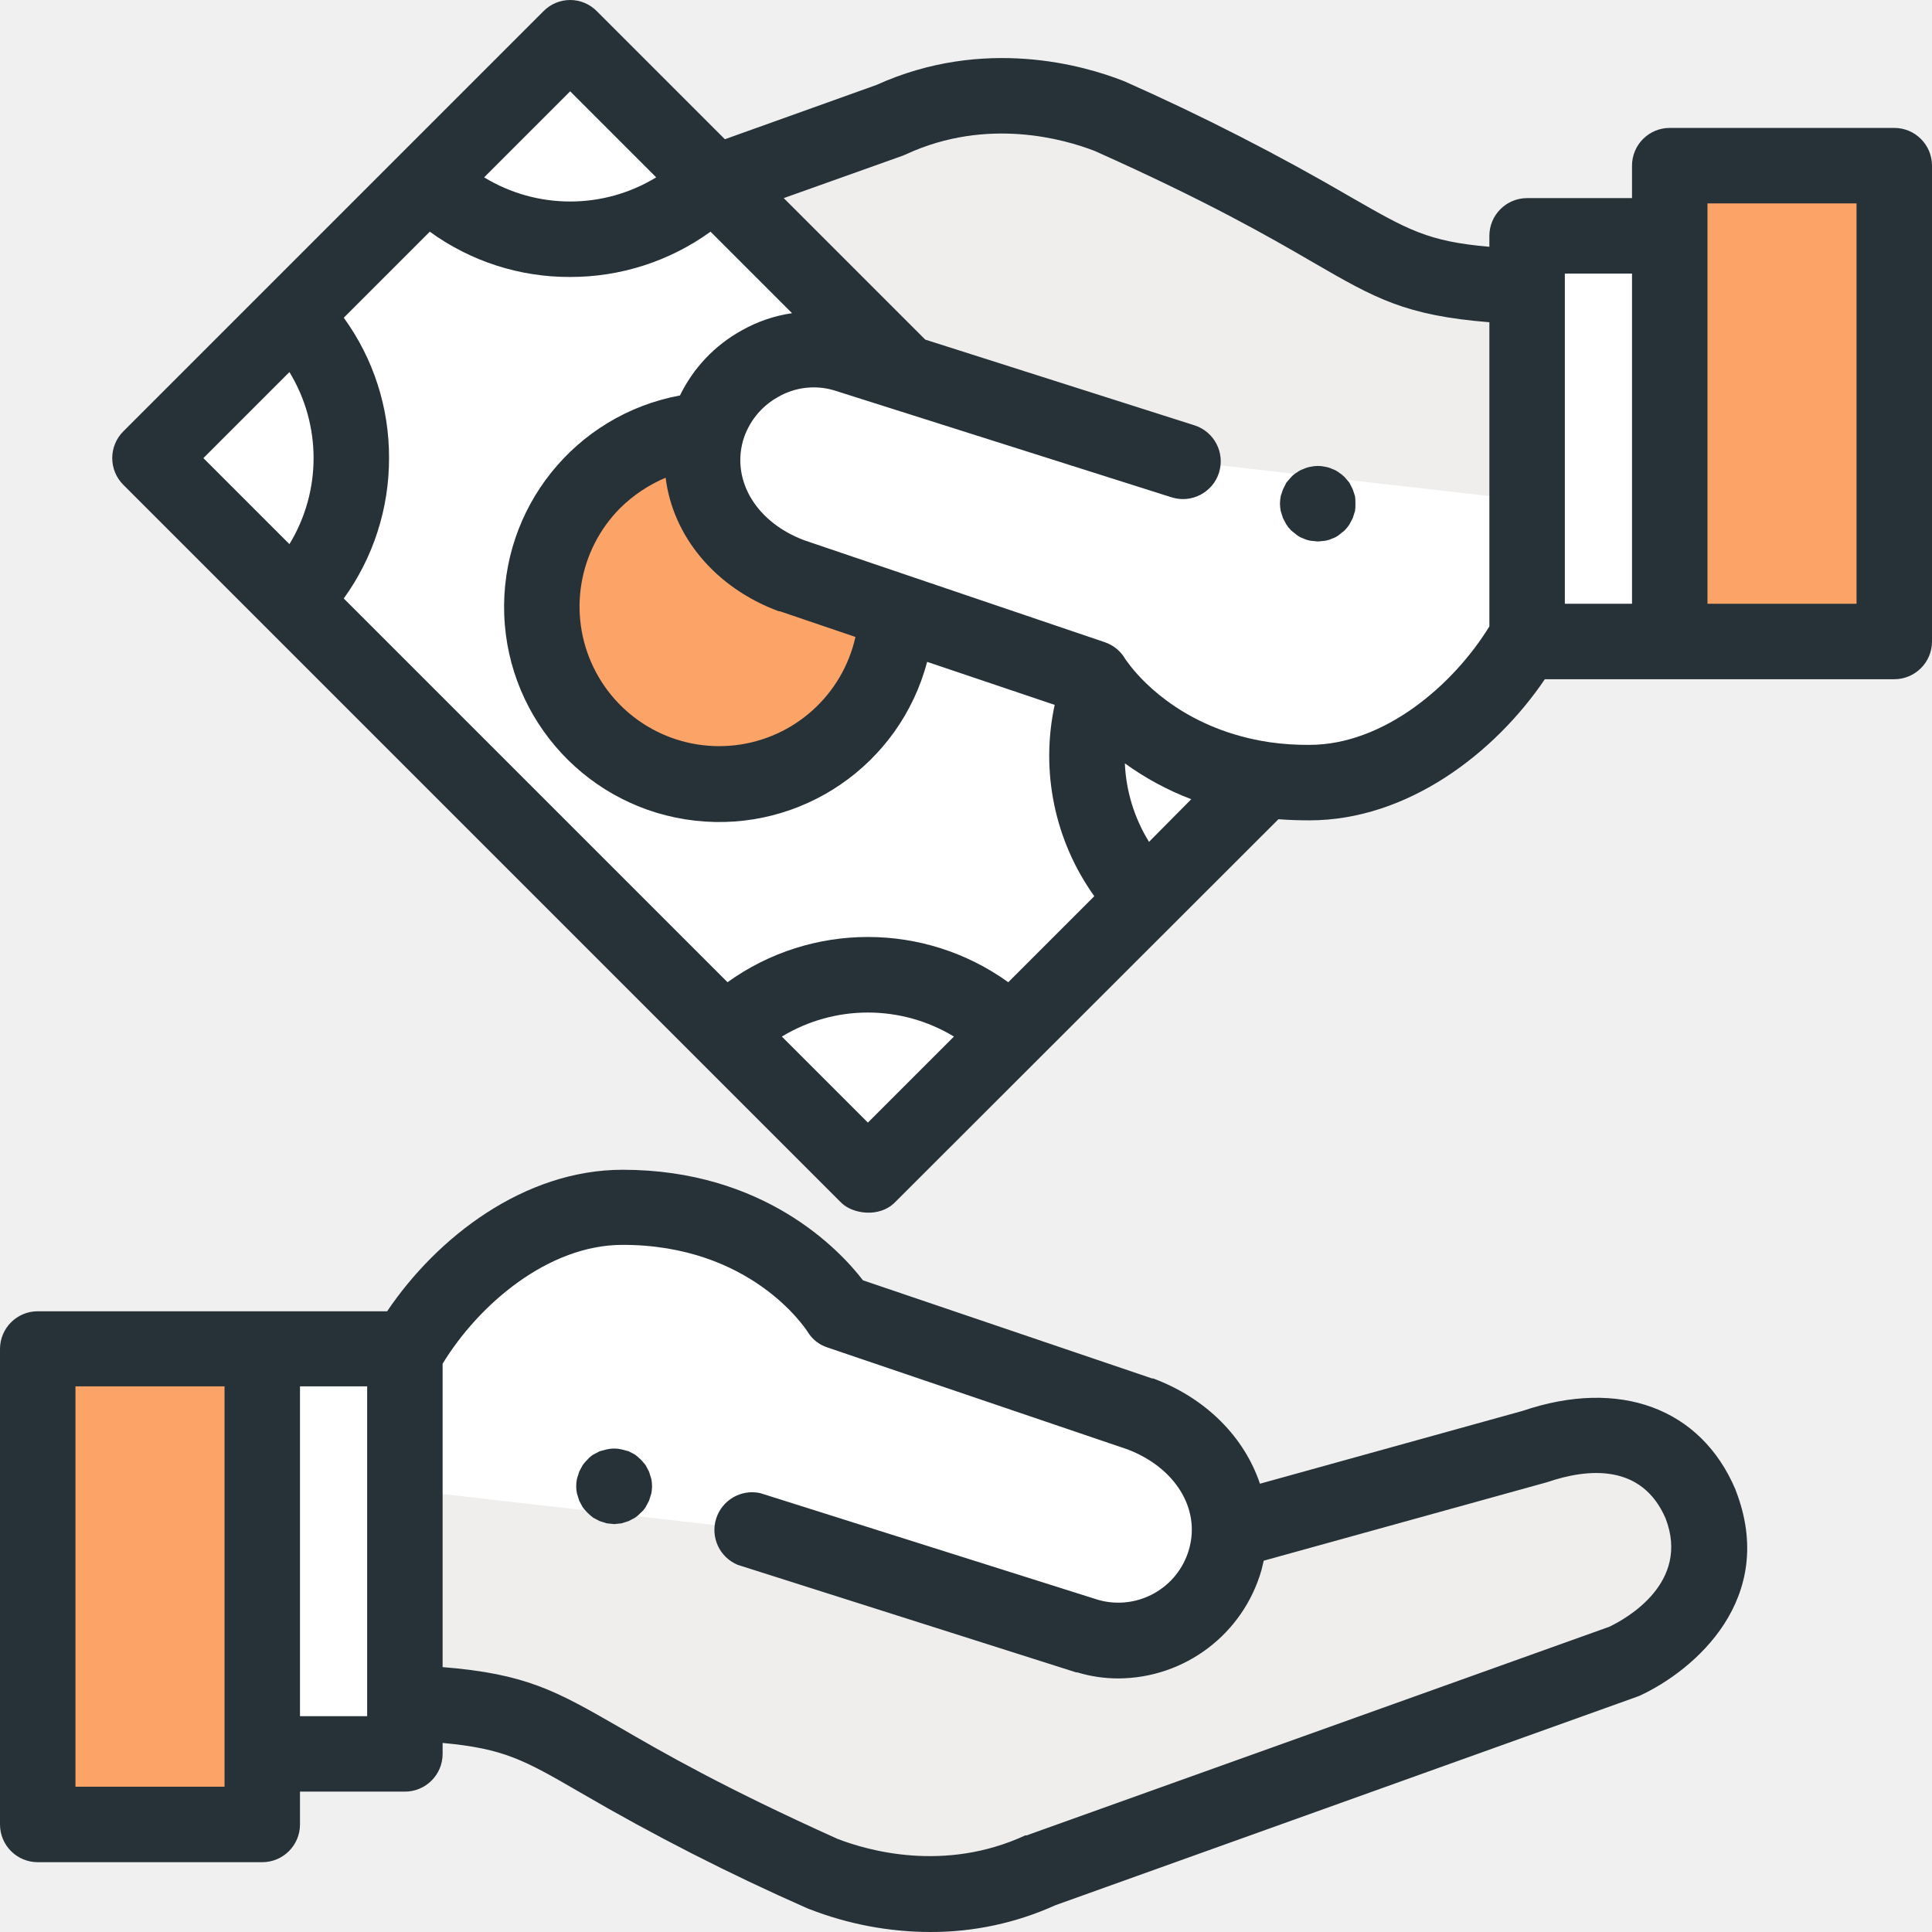
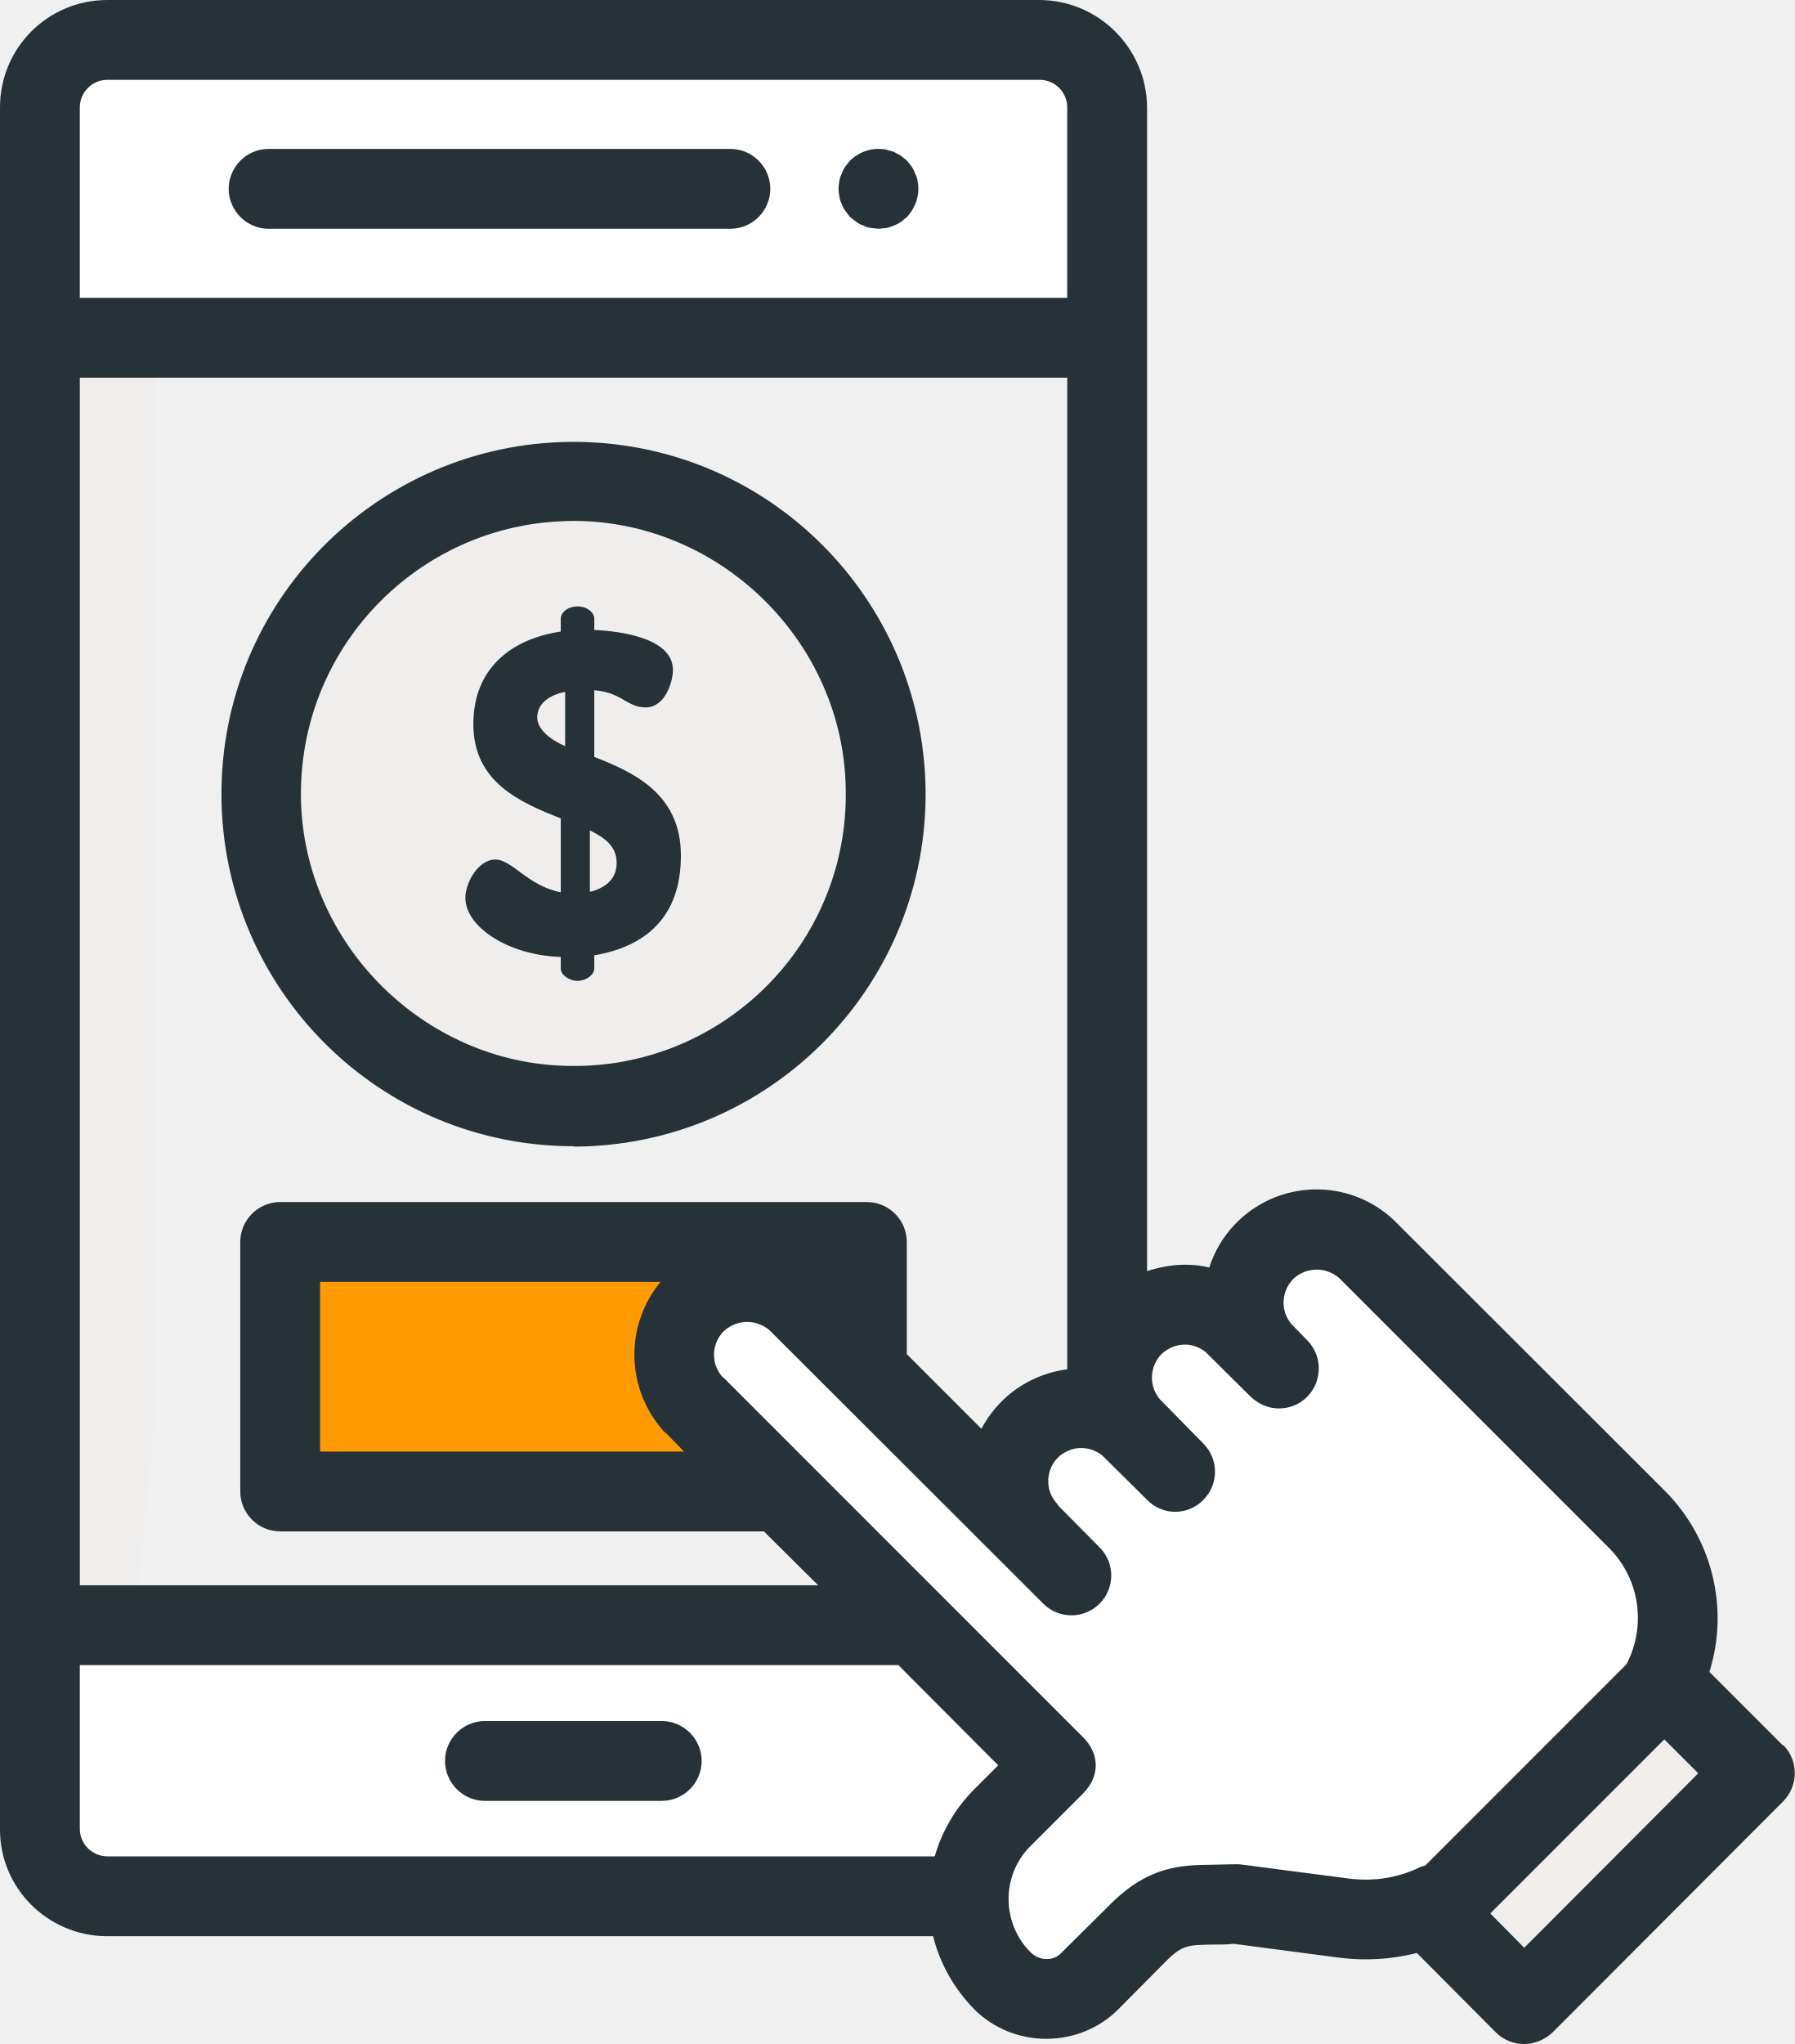
- <svg xmlns="http://www.w3.org/2000/svg" id="Layer_1" data-name="Layer 1" viewBox="0 0 512 512">
-   <defs>
-     <style>.cls-1{fill:#efeeed;}.cls-2{fill:#fff;}.cls-3{fill:#273238;}.cls-4{fill:#fca468;}</style>
-   </defs>
-   <path class="cls-1" d="M107.3,372v79.3c45.2,2,32.2,10,110.7,45.3,10.1,3.9,33.2,10.4,57.9-1h0l154.4-55.3c5-2.3,30.4-16,20.4-41.7-11.7-27.3-41.8-15.9-44.3-15.1l-80.6,22.3" transform="translate(0 0)" />
-   <path class="cls-2" d="M198.5,405.2l89.8,28.4a29.4,29.4,0,0,0,36.4-20.3h0c4.4-15.6-4.6-31.9-22.6-38.6l-79.6-27s-17-27.8-57.5-27.8c-25.5,0-47.6,20.7-57.7,38.8v36.1" transform="translate(0 0)" />
-   <path class="cls-3" d="M162.8,403.9l-2-.2-1.9-.6-1.7-.9a13.9,13.9,0,0,1-2.8-2.8l-.9-1.7-.6-1.9a9.6,9.6,0,0,1,0-3.9l.6-1.9.9-1.7a9.3,9.3,0,0,1,1.3-1.5,6.4,6.4,0,0,1,1.5-1.3l1.7-.9,1.9-.5a8.6,8.6,0,0,1,3.9,0l1.9.5,1.7.9a13.9,13.9,0,0,1,2.8,2.8l.9,1.7.6,1.9a9.6,9.6,0,0,1,0,3.9l-.6,1.9-.9,1.7a6.4,6.4,0,0,1-1.3,1.5,9.3,9.3,0,0,1-1.5,1.3l-1.7.9-1.9.6Z" transform="translate(0 0)" />
-   <rect class="cls-2" x="69.5" y="357.4" width="37.9" height="107.44" />
-   <rect class="cls-4" x="10" y="357.4" width="59.5" height="126.08" />
-   <path class="cls-3" d="M460,395c0-.1-.1-.2-.1-.3-9.2-21.6-30.8-29.5-56.4-20.8l-69.6,19.3c-4.1-12.2-14.1-22.6-28.3-27.9h-.3l-76.6-26c-6.3-8.2-26.3-29.3-63.7-29.3-26.1,0-49.2,17.9-62.4,37.5H10a10,10,0,0,0-10,10V483.5a10,10,0,0,0,10,10H69.5a10,10,0,0,0,10-10v-8.7h27.8a10,10,0,0,0,10-10v-2.9c16.3,1.5,21.6,4.5,36.6,13.2a595.2,595.2,0,0,0,60,30.6l.5.2a88.7,88.7,0,0,0,32.2,6.1,79.8,79.8,0,0,0,33.1-7.1l154-55.2.8-.3C449.2,442.6,471.1,423.6,460,395ZM59.5,473.5H20V367.4H59.5Zm37.8-18.7H79.5V367.4H97.3Zm329.2-23.7L272.6,486.2l-.5.2h-.4c-21.4,9.9-41.8,4-49.8.9-30.2-13.6-46.3-22.9-58-29.7-16.4-9.4-24.3-14-46.6-15.8V361.4c9.5-15.6,27.9-31.5,47.7-31.5,34,0,48.4,22.1,49,23a9.6,9.6,0,0,0,5.3,4.2l79.5,27c12.6,4.8,19.4,15.7,16.3,26.5a19.5,19.5,0,0,1-24,13.4l-89.6-28.3a10,10,0,0,0-6,19l89.7,28.5h.3a37.4,37.4,0,0,0,10.9,1.6,39.6,39.6,0,0,0,37.9-28.7l.6-2.5L410,392.8c10.8-3.7,25.1-5,31.4,9.6C448,419.5,430.9,429,426.5,431.1Z" transform="translate(0 0)" />
-   <polyline class="cls-2" points="239.9 98.8 151.1 10 39.7 121.4 230 311.6 335.1 206.6" />
-   <path class="cls-4" d="M187.3,114h0a47,47,0,1,0,50.2,48" transform="translate(0 0)" />
-   <path class="cls-1" d="M404.7,155.3V76c-45.2-1.9-32.2-9.9-110.7-45.3-10.1-3.9-33.2-10.3-57.9,1h0L189.5,48.4l48,48.1" transform="translate(0 0)" />
-   <path class="cls-2" d="M39.7,121.4,77.5,83.6a53.5,53.5,0,0,1,0,75.5Z" transform="translate(0 0)" />
-   <path class="cls-2" d="M192.3,273.9a53.5,53.5,0,0,1,75.5,0L230,311.7Z" transform="translate(0 0)" />
-   <path class="cls-2" d="M113.3,47.8,151.1,10l37.7,37.8A53.5,53.5,0,0,1,113.3,47.8Z" transform="translate(0 0)" />
-   <path class="cls-2" d="M291.2,182a53.8,53.8,0,0,0,12.4,56.1l31.5-31.5" transform="translate(0 0)" />
-   <path class="cls-2" d="M313.5,122.2,223.7,93.7A29.5,29.5,0,0,0,187.3,114h0c-4.4,15.7,4.6,32,22.6,38.6l79.6,27.1h0s17,27.7,57.5,27.7c25.5,0,47.6-20.6,57.7-38.7V132.6" transform="translate(0 0)" />
-   <path class="cls-3" d="M349.3,143.5l-2-.2a7,7,0,0,1-1.9-.6,5.6,5.6,0,0,1-1.7-.9l-1.5-1.2a10.1,10.1,0,0,1-1.3-1.6l-.9-1.7-.6-1.9a12.3,12.3,0,0,1-.2-1.9,13.6,13.6,0,0,1,.2-2l.6-1.8.9-1.8,1.3-1.5a6.1,6.1,0,0,1,1.5-1.2,5.6,5.6,0,0,1,1.7-.9,7,7,0,0,1,1.9-.6,8.6,8.6,0,0,1,3.9,0,7,7,0,0,1,1.9.6,5.6,5.6,0,0,1,1.7.9,8.8,8.8,0,0,1,1.5,1.2l1.3,1.5.9,1.8.6,1.8a13.4,13.4,0,0,1,.1,2,12.1,12.1,0,0,1-.1,1.9l-.6,1.9-.9,1.7a10.1,10.1,0,0,1-1.3,1.6l-1.5,1.2a5.6,5.6,0,0,1-1.7.9,7,7,0,0,1-1.9.6Z" transform="translate(0 0)" />
-   <rect class="cls-2" x="404.7" y="62.5" width="37.9" height="107.44" />
-   <rect class="cls-4" x="442.5" y="43.9" width="59.5" height="126.08" />
-   <path class="cls-3" d="M502,33.9H442.5a10,10,0,0,0-10,10v8.6H404.7a10,10,0,0,0-10,10v2.9c-16.3-1.4-21.6-4.5-36.6-13.1a611.5,611.5,0,0,0-60-30.7l-.5-.2c-10.2-4-36.8-11.8-65.3,1.1L192.1,36.9,158.2,3A9.9,9.9,0,0,0,144,3L32.7,114.3a10,10,0,0,0,0,14.2L222.9,318.7c3.1,3.1,10.2,4,14.2,0L338.8,217.1c2.6.2,5.3.3,8.2.3,26.1,0,49.2-17.9,62.4-37.4H502a10,10,0,0,0,10-10V43.9A10,10,0,0,0,502,33.9ZM176.4,126.6c1.9,15.4,13,29.1,30,35.4h.3l20,6.8a37,37,0,1,1-62.3-34.2A38.5,38.5,0,0,1,176.4,126.6Zm20.1-39a39.2,39.2,0,0,0-16.3,17.2,57,57,0,1,0,65.5,70.6l33.8,11.4A63.9,63.9,0,0,0,290,237.5l-22.8,22.8a63.7,63.7,0,0,0-74.4,0L91.1,158.6a63.3,63.3,0,0,0,12-37.2,62.8,62.8,0,0,0-12-37.2l22.8-22.8a62.8,62.8,0,0,0,37.2,12,63.3,63.3,0,0,0,37.2-12L209.9,83A38.1,38.1,0,0,0,196.5,87.6Zm108,135.5a43,43,0,0,1-6.4-20.8,76.3,76.3,0,0,0,17.6,9.5ZM151.1,24.2,173.9,47a43.8,43.8,0,0,1-45.6,0ZM76.7,98.6a43.8,43.8,0,0,1,0,45.6L53.9,121.4ZM230,297.5l-22.8-22.8a44,44,0,0,1,45.6,0ZM347,197.4a70.3,70.3,0,0,1-10.5-.7h0c-21.6-3.2-33.2-15.4-37-20.3l-1.2-1.6a10,10,0,0,0-5.5-4.6l-79.6-27c-12.6-4.7-19.3-15.6-16.3-26.4h0a19.6,19.6,0,0,1,9.3-11.6,18.9,18.9,0,0,1,14.7-1.8l89.6,28.4a10,10,0,0,0,6-19.1L245.2,90l-.6-.6h0L207.7,52.5l31.7-11.3.4-.2h.1l.4-.2c21.4-9.8,41.8-3.9,49.8-.8,30.2,13.5,46.3,22.8,58,29.6,16.4,9.5,24.3,14,46.6,15.8V166C385.2,181.5,366.8,197.4,347,197.4ZM414.7,72.5h17.8V160H414.7ZM492,160H452.5V53.9H492Z" transform="translate(0 0)" />
+ <svg xmlns="http://www.w3.org/2000/svg" version="1.1" id="Capa_1" x="0px" y="0px" viewBox="0 0 449.7 512" style="enable-background:new 0 0 449.7 512;" xml:space="preserve">
+   <style type="text/css">
+ 	.st0{fill:#FFFFFF;}
+ 	.st1{fill:#EFEEED;}
+ 	.st2{fill:#FF9A00;}
+ 	.st3{fill:#273238;}
+ </style>
+   <path class="st0" d="M264.3,442.1l-35.1-35H10v51c-0.1,9.3,7.4,16.8,16.7,16.9c0.1,0,0.1,0,0.2,0h215.8" />
+   <polyline class="st1" points="38.9,353.9 38.9,84.6 10,84.6 10,407.1 33.7,407.1 " />
+   <polyline class="st2" points="217.2,342.4 217.2,311.1 70.2,311.1 70.2,373.6 194.6,373.6 " />
+   <path class="st0" d="M415.6,423c8-13.8,5.7-31.2-5.5-42.5l-67.7-67.6c-7.1-6.5-18-6.5-25.1,0.1c-7.1,6.7-7.7,17.8-1.3,25.2l-7.1-7  c-3.4-2.8-7.6-4.4-12-4.4c-10.1,0-18.3,8.1-18.4,18.2c0,4.4,1.6,8.7,4.5,12.1h-0.1c-7.5-6.8-19.1-6.2-25.8,1.3  c-6.3,7-6.3,17.6,0,24.6H257l-0.4-0.3L199.8,326c-7.1-6.5-18-6.5-25.1,0c-7.3,6.9-7.8,18.4-0.9,25.8h0.1l90.4,90.2l-13.1,13.1  c-11.3,11.3-11.3,29.7,0,41c6.1,6,15.8,6,21.9,0l12.2-12.1c8.6-8.6,14.3-6.4,24.1-7.1l27.6,3.6c7.7,1,15.6-0.2,22.7-3.5l0.9,0.9  L415.6,423L415.6,423z" />
+   <rect x="358.6" y="445.8" transform="matrix(0.7071 -0.7071 0.7071 0.7071 -209.571 417.7461)" class="st1" width="81.7" height="32.1" />
+   <path class="st0" d="M277.4,84.6H10V26.9C10,17.6,17.6,10,26.9,10h233.6c9.3,0,16.9,7.6,16.9,16.9V84.6z" />
+   <path class="st3" d="M446.7,437.2l-18.4-18.4c5-16,0.7-33.4-11.1-45.3l-68.1-68c-11.4-10.6-29.2-10-39.9,1.4c-2.8,3-5,6.7-6.2,10.6  c-2-0.5-4-0.7-6.1-0.7c-3.2,0-6.4,0.6-9.5,1.6V26.9C287.3,12.1,275.3,0.1,260.5,0H26.9C12,0,0,12,0,26.9v431.2  c-0.1,14.8,11.9,26.8,26.7,26.9c0.1,0,0.1,0,0.2,0h206.9c1.7,6.9,5.3,13.2,10.3,18.3c4.8,4.8,11.3,7.4,18,7.4h0.1  c6.7,0,13.2-2.6,18-7.4l12.2-12.3c3.9-3.8,5.4-3.8,11.3-3.9c1.8,0,3.6,0,5.4-0.2l26.6,3.5c6.5,0.8,13,0.4,19.3-1.2l19.8,19.9  c1.9,1.9,4.4,2.9,7.1,2.9c2.6,0,5.2-1.1,7.1-2.9l57.7-57.8c3.9-3.9,4-10.1,0.2-14.1C446.8,437.2,446.8,437.2,446.7,437.2z M251,351  c-2,2-3.8,4.4-5.1,6.9l-18.7-18.7v-28.1c0-5.5-4.5-10-10-10h-147c-5.5,0-10,4.5-10,10v62.5c0,5.5,4.5,10,10,10h121.2l13.6,13.5H20  V94.6h247.4V343C261.2,343.8,255.4,346.6,251,351z M166.2,358.4l0.5,0.5h0.1l4.6,4.7H80.2v-42.5h85.3  C156.5,332,156.8,347.8,166.2,358.4L166.2,358.4z M20,26.9c0-3.8,3.1-6.9,6.9-6.9h233.6c3.8,0,6.9,3.1,6.9,6.9v47.7H20V26.9z   M20,458.1v-41h205.1l25,25.1l-6,6c-4.7,4.7-8.1,10.5-9.9,16.8H26.9C23.1,465,20,461.9,20,458.1z M338.3,470.6l-27.6-3.6  c-0.7-0.1-5.6,0.1-7.2,0.1c-7.3,0.1-15.6,0.2-25.2,9.8L266,489.1c-1,1.1-2.4,1.7-3.9,1.6l0,0c-1.4,0-2.8-0.6-3.8-1.6  c-3.6-3.5-5.6-8.4-5.6-13.4v-0.4l0,0c0.1-4.9,2.1-9.6,5.6-13l13.1-13.1c4-4,4.4-9.7-0.1-14.1L181.2,345h-0.1  c-3.1-3.3-2.9-8.6,0.4-11.7c3.3-2.9,8.1-2.9,11.4,0l68.5,68.4c3.9,3.9,10.2,3.9,14.1,0c3.9-3.9,3.9-10.2,0-14.1l-10.1-10.2l-0.7-0.9  c-3-3.4-2.7-8.7,0.7-11.7c3.1-2.7,7.6-2.8,10.8-0.2l11.2,11.1c3.8,3.9,10,4,13.9,0.2c0.1-0.1,0.2-0.2,0.2-0.2  c3.9-3.9,3.9-10.2,0-14.1l-10.9-11.1c-2.8-3.3-2.6-8.2,0.4-11.3c1.6-1.5,3.7-2.4,5.9-2.4c1.9,0,3.7,0.7,5.2,1.9l11.3,11.2  c1.9,1.8,4.4,2.9,7,2.9c2.7,0,5.2-1,7.1-2.9c3.9-3.9,3.9-10.3,0-14.2l-3.9-4c-2.9-3.4-2.6-8.4,0.6-11.5c3.3-2.9,8.1-2.9,11.4,0  l67.4,67.4c7.8,7.7,9.6,19.6,4.5,29.3l-50.4,50.4c-0.6,0.1-1.2,0.3-1.7,0.6C350.1,470.4,344.1,471.3,338.3,470.6z M381.9,487.9  l-8.5-8.6l43.6-43.6l8.5,8.5L381.9,487.9z" />
+   <path class="st3" d="M165.8,451.1h-44.3c-5.5,0-10-4.5-10-10s4.5-10,10-10h44.3c5.5,0,10,4.5,10,10S171.3,451.1,165.8,451.1z" />
+   <path class="st3" d="M220.1,57.3l-1.9-0.2c-0.7-0.1-1.3-0.3-1.9-0.6c-0.6-0.2-1.2-0.5-1.7-0.9l-1.6-1.2l-1.2-1.6  c-0.4-0.5-0.7-1.1-0.9-1.7c-0.3-0.6-0.5-1.2-0.6-1.9c-0.1-0.6-0.2-1.3-0.2-1.9c0-0.7,0.1-1.3,0.2-2c0.1-0.6,0.3-1.2,0.6-1.8  c0.2-0.6,0.5-1.2,0.9-1.8l1.2-1.5c2.4-2.3,5.8-3.4,9.1-2.7l1.8,0.5l1.8,1c0.5,0.4,1,0.8,1.5,1.2c0.4,0.5,0.8,1,1.2,1.5  c0.4,0.6,0.7,1.2,0.9,1.8c0.3,0.6,0.5,1.2,0.6,1.8c0.1,0.7,0.2,1.3,0.2,2c0,2.6-1.1,5.2-2.9,7.1l-1.5,1.2c-0.6,0.4-1.2,0.7-1.8,0.9  c-0.6,0.3-1.2,0.5-1.8,0.6L220.1,57.3z" />
+   <path class="st3" d="M183,57.3H67.3c-5.5,0-10-4.5-10-10s4.5-10,10-10H183c5.5,0,10,4.5,10,10S188.5,57.3,183,57.3z" />
+   <path class="st1" d="M221.9,197.3c0.9,43.1-33.3,78.8-76.5,79.7c-1.1,0-2.2,0-3.2,0c-41.9-0.7-76-34.9-76.8-76.7  c-0.8-43.3,33.7-79,77-79.8c0.9,0,1.9,0,2.8,0C187,121.3,221.2,155.4,221.9,197.3z" />
+   <path class="st3" d="M143.7,287.1H142c-48.7-0.9-87.4-41.2-86.5-89.9s41.2-87.4,89.9-86.5c47.4,0.9,85.5,39.1,86.5,86.5l0,0  c0.9,48.8-37.8,89-86.6,90c-0.5,0-1.1,0-1.6,0L143.7,287.1z M143.7,130.5c-37.7,0-68.3,30.6-68.3,68.3c0,0.4,0,0.9,0,1.3  c0.7,36.2,30.7,66.3,67,66.9c37.5,0.8,68.7-28.9,69.5-66.5c0-1,0-2,0-3l0,0c-0.6-36.3-30.7-66.3-66.9-67H143.7z" />
+   <path class="st3" d="M140.5,239.7c-13.1-0.4-23.9-7.5-23.9-14.8c0-3.9,3.3-9.6,7.5-9.6s8.3,6.7,16.4,8.2V205  c-10.1-4-21.9-9-21.9-23.6s10.3-21.5,21.9-23.2V155c0-1.6,1.8-3.1,4.2-3.1s4.2,1.5,4.2,3.1v2.8c6.8,0.3,19.7,2.1,19.7,10  c0,3.1-2,9.4-6.8,9.4s-5.8-3.7-12.9-4.3v16.7c10,3.9,21.7,9.3,21.7,24.7s-8.8,22.8-21.7,25v3.3c0,1.6-2.1,3.1-4.2,3.1  s-4.2-1.5-4.2-3.1V239.7z M141.6,186.9v-13.6c-4.9,1-7,3.6-7,6.4S137.5,185.1,141.6,186.9z M147.8,208v15.4c3.7-0.9,6.7-3.1,6.7-7.2  S151.8,210,147.8,208z" />
</svg>
